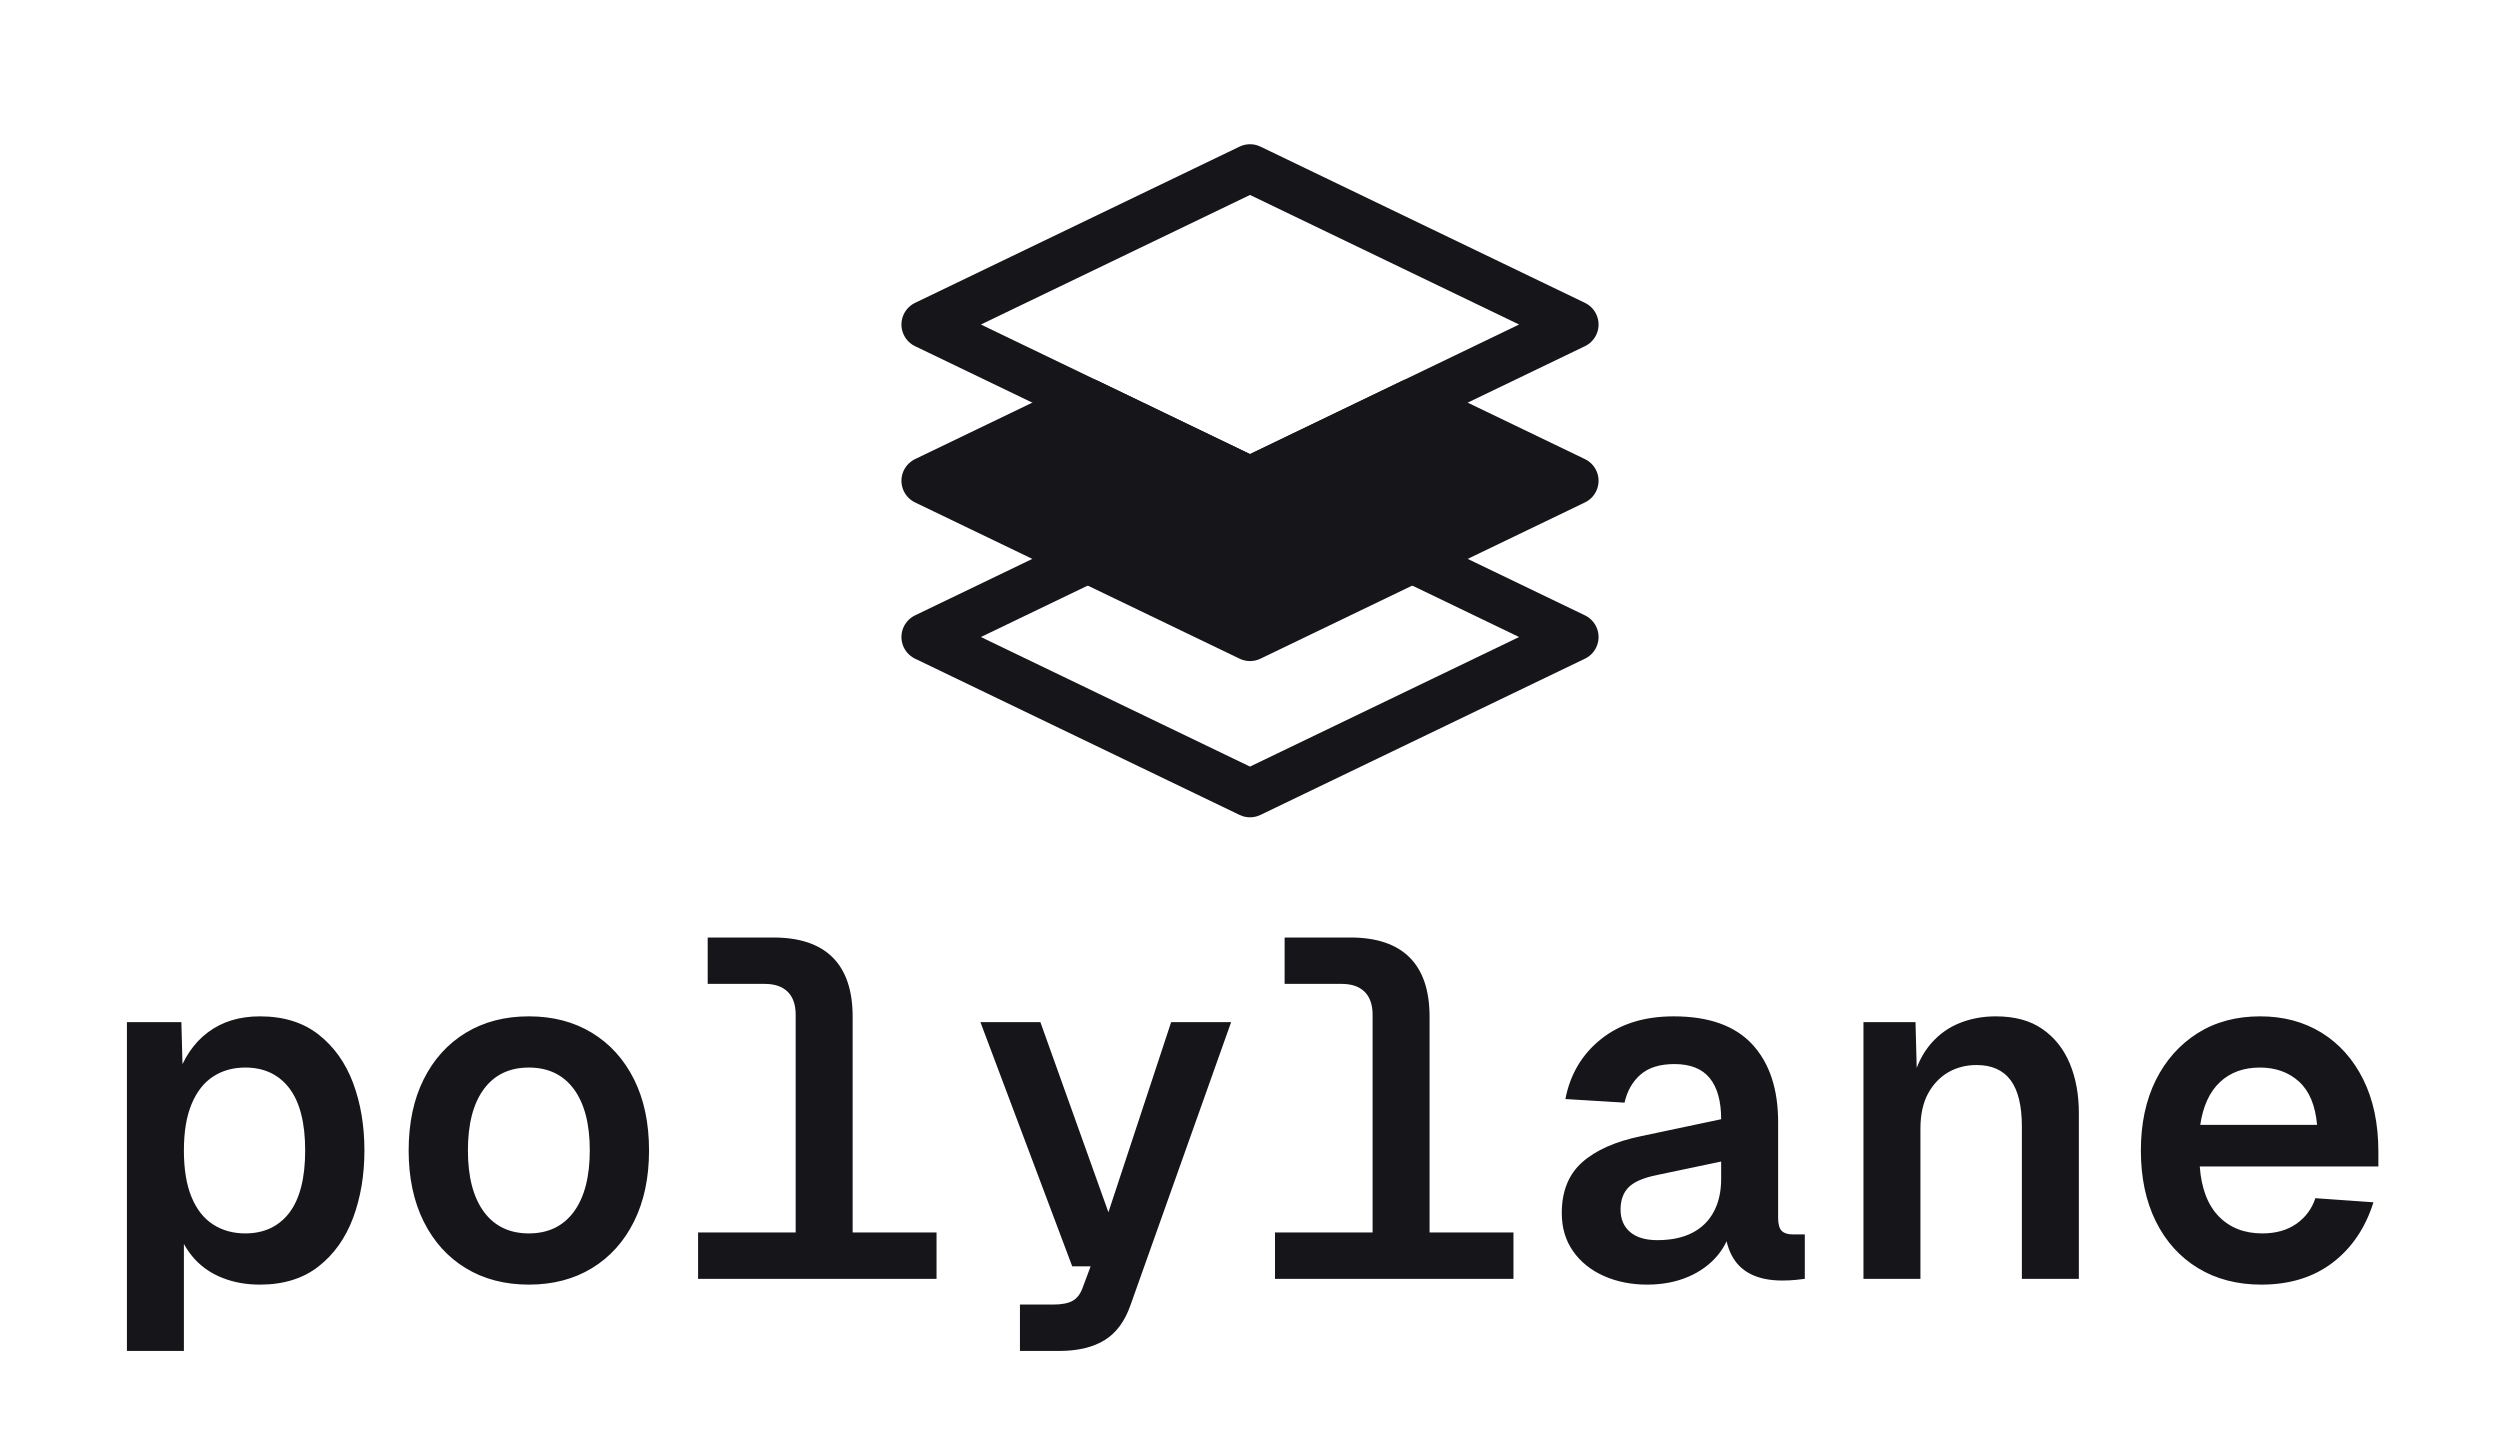
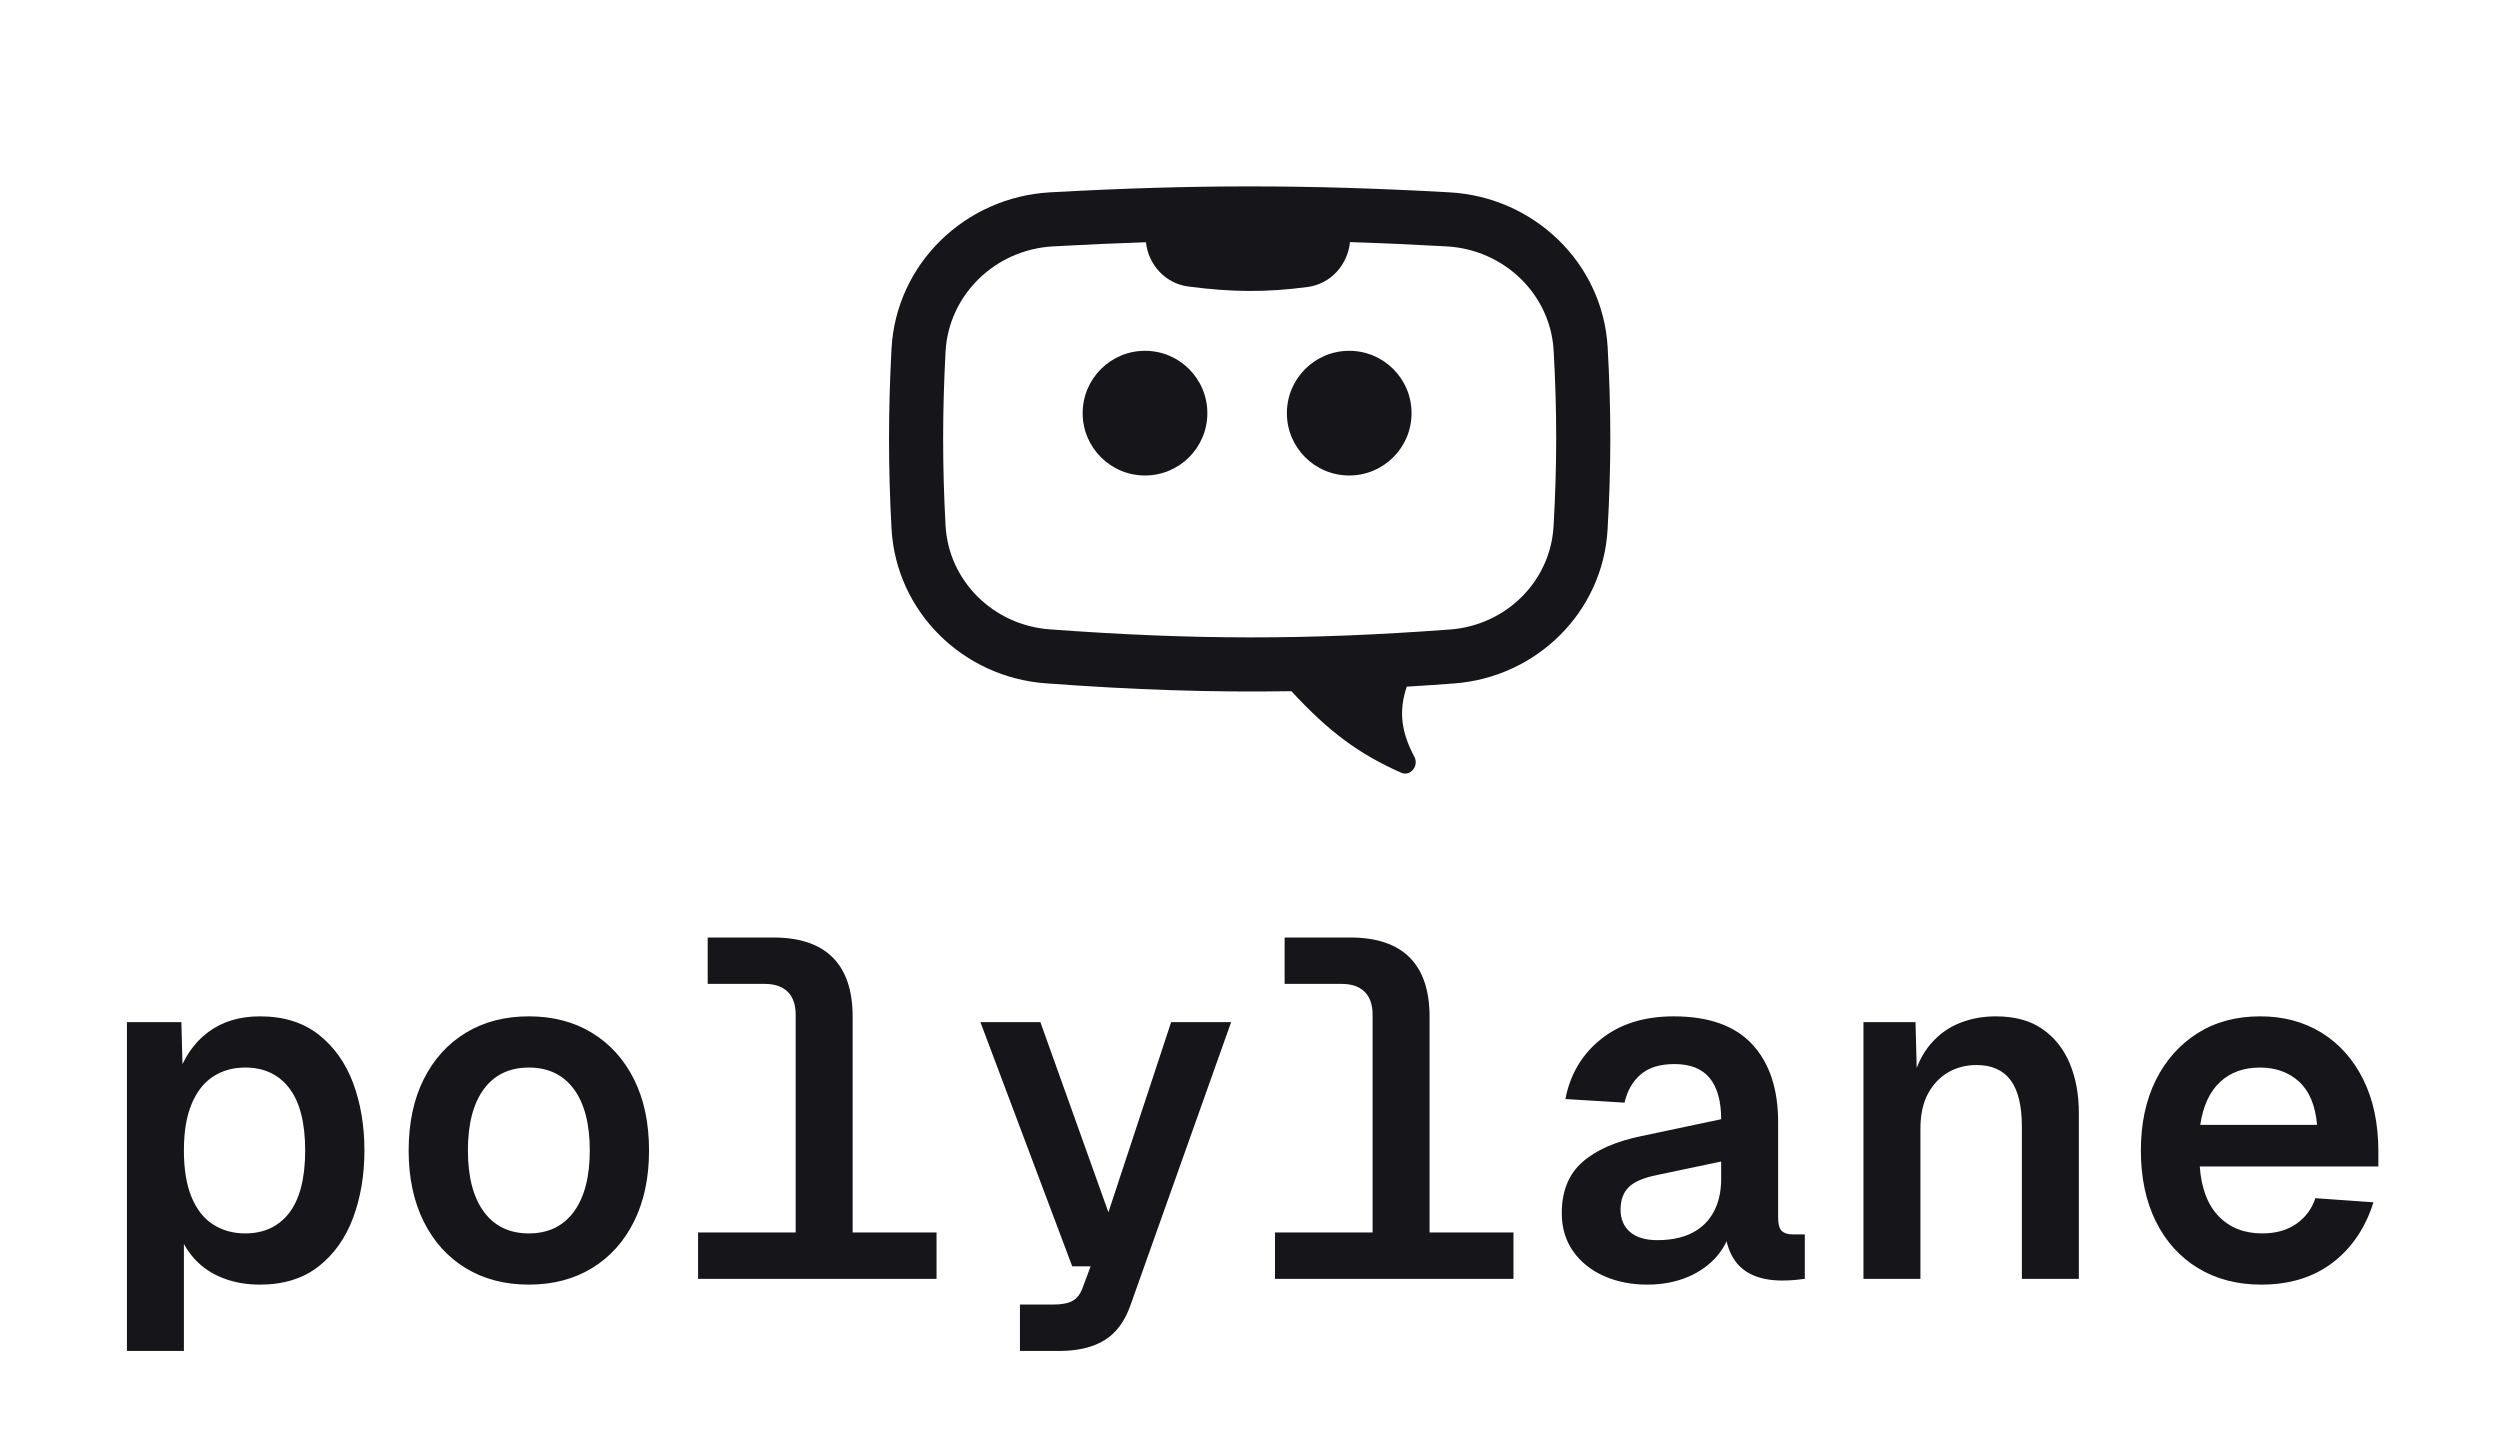
<svg xmlns="http://www.w3.org/2000/svg" width="208" height="120.4" viewBox="0 0 208 120.4" fill="none">
-   <g transform="translate(72.00,8)" stroke-linejoin="round" stroke-width="4" stroke="#15151a">
-     <polygon points="32,32 59,45 32,58 5,45" fill="none" />
-     <polygon points="18.5,25.5 5,32 32,45 59,32 45.5,25.5 32,32" fill="#15151a" />
-     <polygon points="32,6 59,19 32,32 5,19" fill="none" />
+   <g transform="translate(72.00,8) scale(0.089385) translate(-120,-120)">
+     <path fill="#15151a" fill-rule="evenodd" d="M381.142 255.979C353.262 256.882 324.664 258.165 294.739 259.828C240.319 262.852 197.432 305.379 194.635 357.744C191.659 413.446 191.596 463.816 194.618 519.68C197.379 570.729 238.619 612.379 291.522 616.294C424.628 626.144 531.099 626.37 664.216 616.432C716.652 612.517 757.575 571.322 760.527 520.692C763.828 464.081 763.824 413.076 760.619 356.673C757.677 304.896 715.104 262.861 661.009 259.838C629.813 258.094 600.063 256.769 571.071 255.861C568.898 277.025 553.17 294.761 531.729 297.623C492.693 302.833 460.623 302.444 420.534 297.184C399.233 294.389 383.392 276.96 381.142 255.979ZM291.944 209.528C212.897 213.921 148.553 276.001 144.329 355.057C141.26 412.512 141.192 464.688 144.314 522.401C148.496 599.706 210.597 660.82 287.804 666.534C369.848 672.605 442.16 675.087 516.559 673.853C551.603 711.938 579.891 732.555 618.741 749.748C627.403 753.581 635.458 743.223 630.988 734.873C618.661 711.839 616.267 692.195 623.929 669.646C638.33 668.78 652.985 667.788 667.966 666.669C744.641 660.945 806.343 600.383 810.819 523.625C814.234 465.063 814.229 412.124 810.915 353.815C806.453 275.298 742.341 213.928 663.821 209.539C531.36 202.135 424.263 202.176 291.944 209.528Z" />
+     <path fill="#15151a" d="M438.296 415.062C438.296 447.11 412.316 473.09 380.269 473.09C348.221 473.09 322.242 447.11 322.242 415.062C322.242 383.015 348.221 357.035 380.269 357.035C412.316 357.035 438.296 383.015 438.296 415.062Z" />
+     <path fill="#15151a" d="M570.358 473.09C602.405 473.09 628.385 447.11 628.385 415.062C628.385 383.015 602.405 357.035 570.358 357.035C538.31 357.035 512.331 383.015 512.331 415.062C512.331 447.11 538.31 473.09 570.358 473.09Z" />
  </g>
  <path transform="translate(8.00,106.40)" d="M2.56 6V-21.36H7.09L7.22 -16.46L6.72 -16.7Q7.54 -19.2 9.31 -20.52Q11.08 -21.84 13.62 -21.84Q16.57 -21.84 18.5 -20.33Q20.43 -18.82 21.38 -16.29Q22.32 -13.76 22.32 -10.68Q22.32 -7.62 21.38 -5.08Q20.43 -2.54 18.5 -1.03Q16.57 0.48 13.62 0.48Q11.94 0.48 10.56 -0.06Q9.18 -0.59 8.22 -1.62Q7.26 -2.66 6.75 -4.16L7.3 -4.7V6ZM12.4 -3.78Q14.76 -3.78 16.08 -5.51Q17.39 -7.25 17.39 -10.68Q17.39 -14.11 16.08 -15.85Q14.76 -17.58 12.4 -17.58Q10.88 -17.58 9.73 -16.83Q8.58 -16.08 7.94 -14.54Q7.3 -13.01 7.3 -10.68Q7.3 -8.35 7.93 -6.82Q8.56 -5.28 9.72 -4.53Q10.88 -3.78 12.4 -3.78Z M36 0.48Q33 0.48 30.75 -0.89Q28.5 -2.26 27.25 -4.77Q26 -7.29 26 -10.67Q26 -14.1 27.25 -16.6Q28.5 -19.1 30.75 -20.47Q33 -21.84 36 -21.84Q39 -21.84 41.25 -20.47Q43.5 -19.1 44.75 -16.6Q46 -14.1 46 -10.68Q46 -7.29 44.75 -4.77Q43.5 -2.26 41.25 -0.89Q39 0.48 36 0.48ZM36 -3.78Q38.42 -3.78 39.75 -5.59Q41.07 -7.4 41.07 -10.69Q41.07 -13.98 39.75 -15.78Q38.42 -17.58 36 -17.58Q33.58 -17.58 32.25 -15.78Q30.93 -13.98 30.93 -10.69Q30.93 -7.4 32.25 -5.59Q33.58 -3.78 36 -3.78Z M58.2 -1.36V-21.98Q58.2 -23.22 57.54 -23.88Q56.87 -24.54 55.64 -24.54H50.88V-28.4H56.34Q59.62 -28.4 61.28 -26.74Q62.94 -25.08 62.94 -21.81V-1.36ZM50.08 0V-3.86H69.92V0Z M76.86 6V2.14H79.61Q80.68 2.14 81.24 1.83Q81.81 1.51 82.09 0.7L82.74 -1.04H81.21L73.57 -21.36H78.56L84.22 -5.54L89.44 -21.36H94.43L86.07 2.15Q85.36 4.21 83.9 5.1Q82.45 6 80.09 6Z M106.2 -1.36V-21.98Q106.2 -23.22 105.54 -23.88Q104.87 -24.54 103.64 -24.54H98.88V-28.4H104.34Q107.62 -28.4 109.28 -26.74Q110.94 -25.08 110.94 -21.81V-1.36ZM98.08 0V-3.86H117.92V0Z M129.04 0.48Q127.06 0.48 125.44 -0.24Q123.82 -0.96 122.88 -2.3Q121.94 -3.64 121.94 -5.47Q121.94 -8.19 123.64 -9.7Q125.34 -11.21 128.53 -11.87L135.2 -13.28Q135.2 -15.54 134.25 -16.7Q133.3 -17.87 131.31 -17.87Q129.5 -17.87 128.5 -17Q127.5 -16.14 127.16 -14.66L122.24 -14.96Q122.84 -18.06 125.21 -19.95Q127.58 -21.84 131.25 -21.84Q135.62 -21.84 137.78 -19.52Q139.94 -17.19 139.94 -13.04V-5.07Q139.94 -4.29 140.24 -3.99Q140.54 -3.7 141.12 -3.7H142.16V0Q141.92 0.04 141.38 0.09Q140.83 0.14 140.27 0.14Q138.75 0.14 137.69 -0.38Q136.63 -0.9 136.08 -1.95Q135.53 -3 135.47 -4.54H136.08Q135.86 -3.12 134.92 -1.97Q133.97 -0.82 132.46 -0.17Q130.94 0.48 129.04 0.48ZM129.89 -3.22Q131.62 -3.22 132.8 -3.83Q133.98 -4.44 134.59 -5.59Q135.2 -6.74 135.2 -8.3V-9.76L129.87 -8.64Q128.18 -8.3 127.5 -7.62Q126.83 -6.94 126.83 -5.76Q126.83 -4.57 127.63 -3.89Q128.42 -3.22 129.89 -3.22Z M147.04 0V-21.36H151.37L151.52 -15.66L151.02 -15.94Q151.41 -17.96 152.41 -19.27Q153.42 -20.58 154.87 -21.21Q156.33 -21.84 158.05 -21.84Q160.41 -21.84 161.92 -20.79Q163.44 -19.74 164.2 -17.93Q164.96 -16.12 164.96 -13.8V0H160.22V-12.66Q160.22 -15.26 159.29 -16.52Q158.35 -17.79 156.45 -17.79Q155.16 -17.79 154.1 -17.19Q153.05 -16.58 152.41 -15.41Q151.78 -14.24 151.78 -12.5V0Z M180.14 0.48Q177.14 0.48 174.88 -0.89Q172.62 -2.26 171.37 -4.77Q170.12 -7.29 170.12 -10.68Q170.12 -14.02 171.36 -16.53Q172.61 -19.03 174.84 -20.44Q177.06 -21.84 180.05 -21.84Q182.94 -21.84 185.15 -20.48Q187.37 -19.11 188.62 -16.59Q189.88 -14.07 189.88 -10.59V-9.35H175.02Q175.22 -6.62 176.6 -5.2Q177.98 -3.78 180.22 -3.78Q181.92 -3.78 183.06 -4.58Q184.2 -5.38 184.64 -6.71L189.47 -6.37Q188.47 -3.18 186.08 -1.35Q183.68 0.48 180.14 0.48ZM175.06 -12.81H184.78Q184.57 -15.23 183.28 -16.41Q181.99 -17.58 180.02 -17.58Q177.99 -17.58 176.7 -16.37Q175.41 -15.16 175.06 -12.81Z" fill="#15151a" />
</svg>
